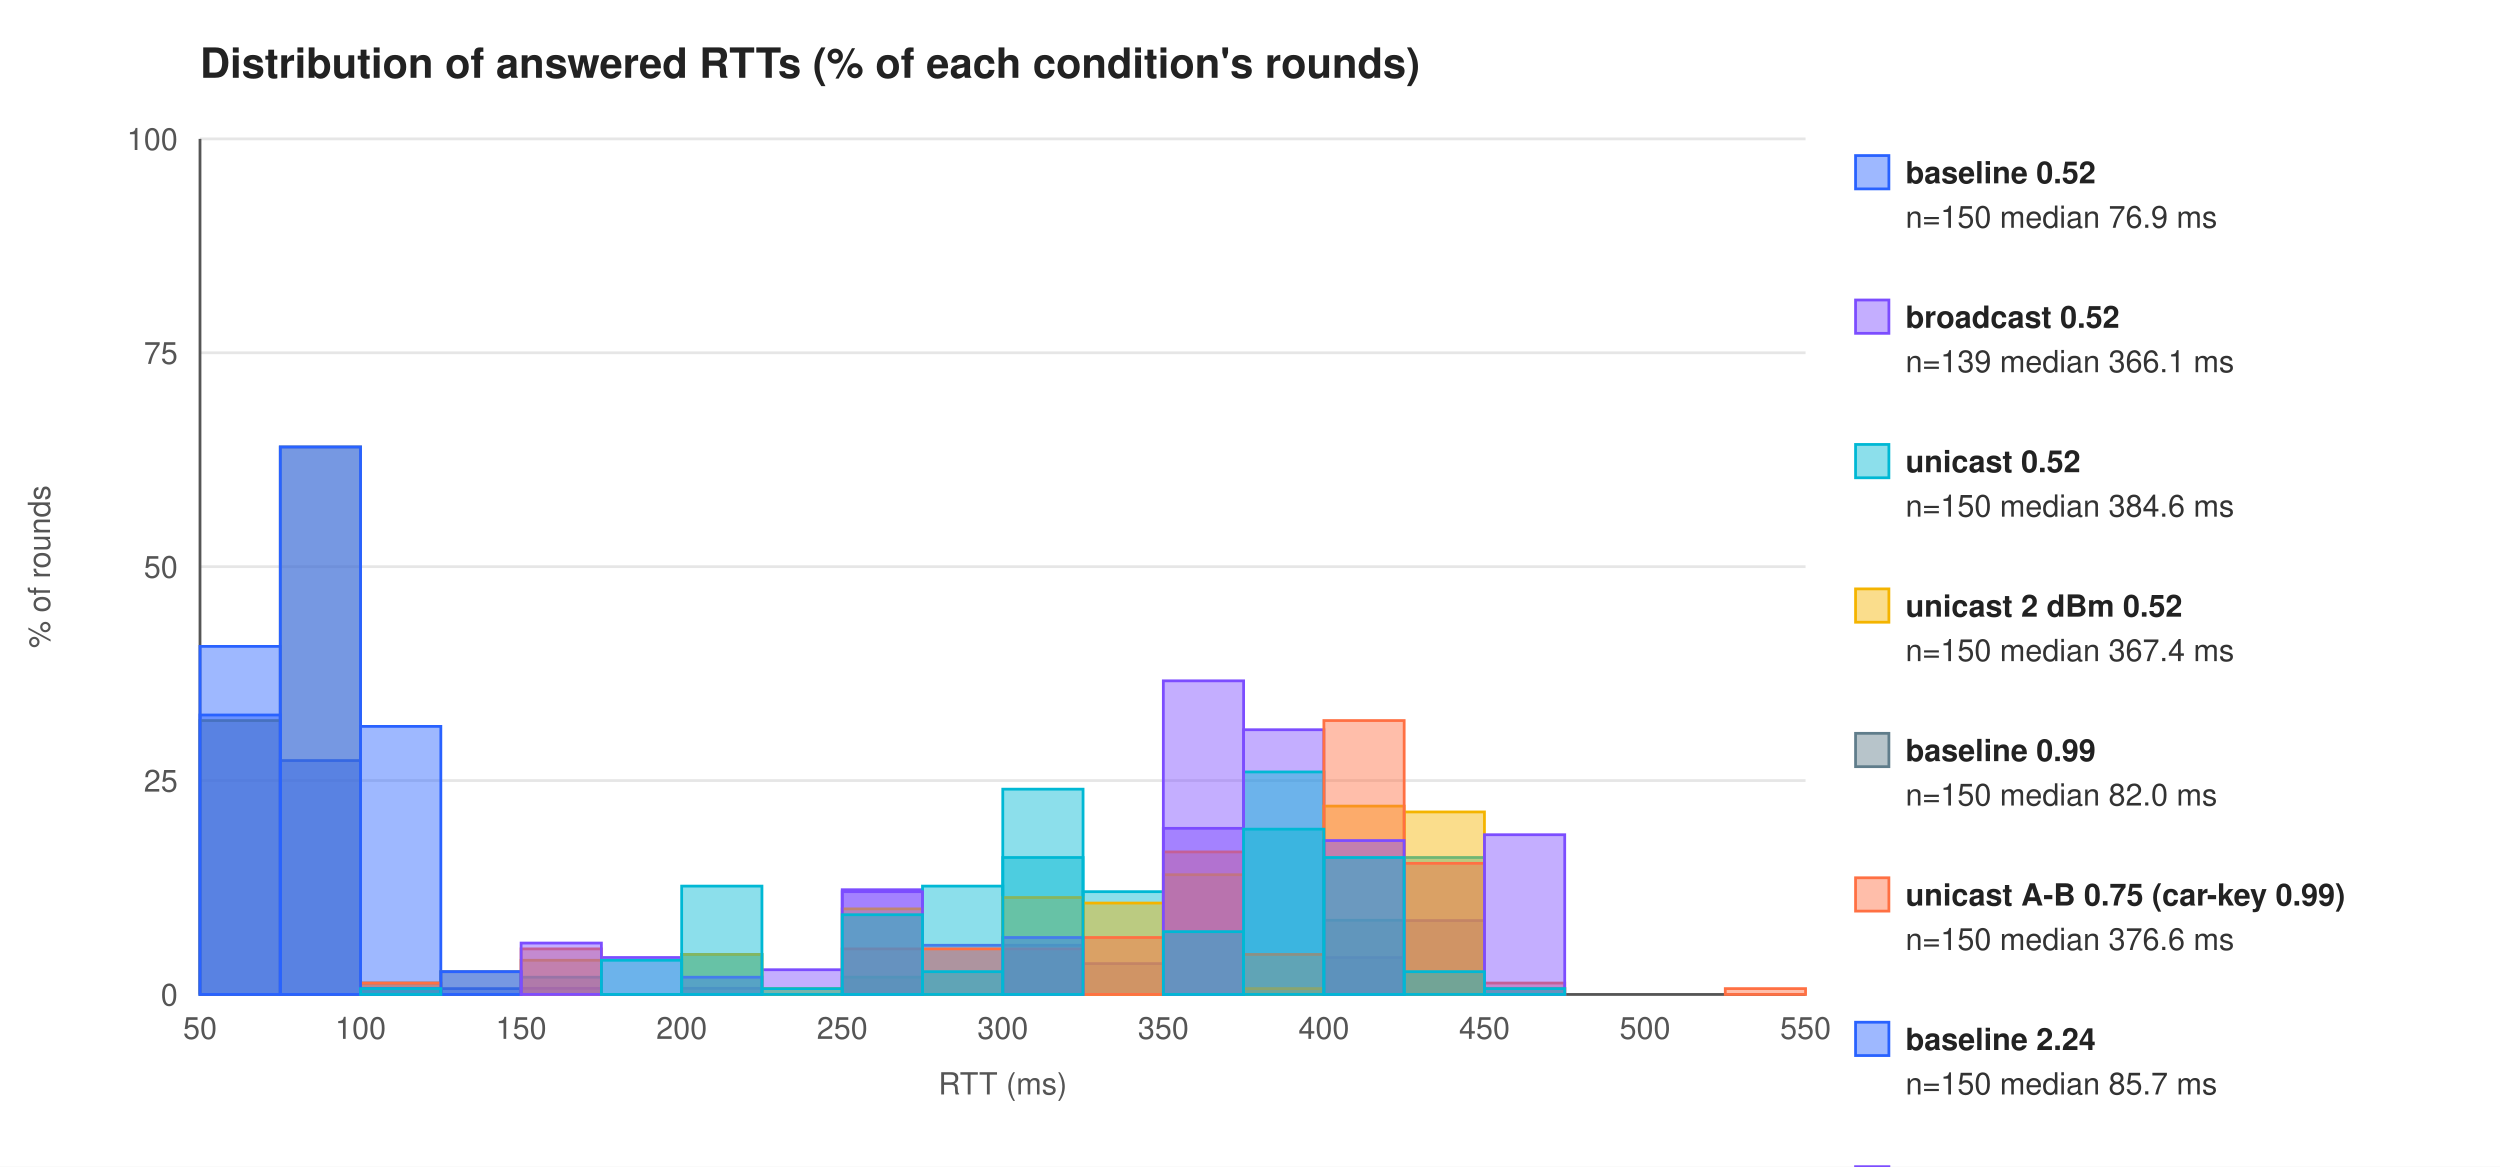
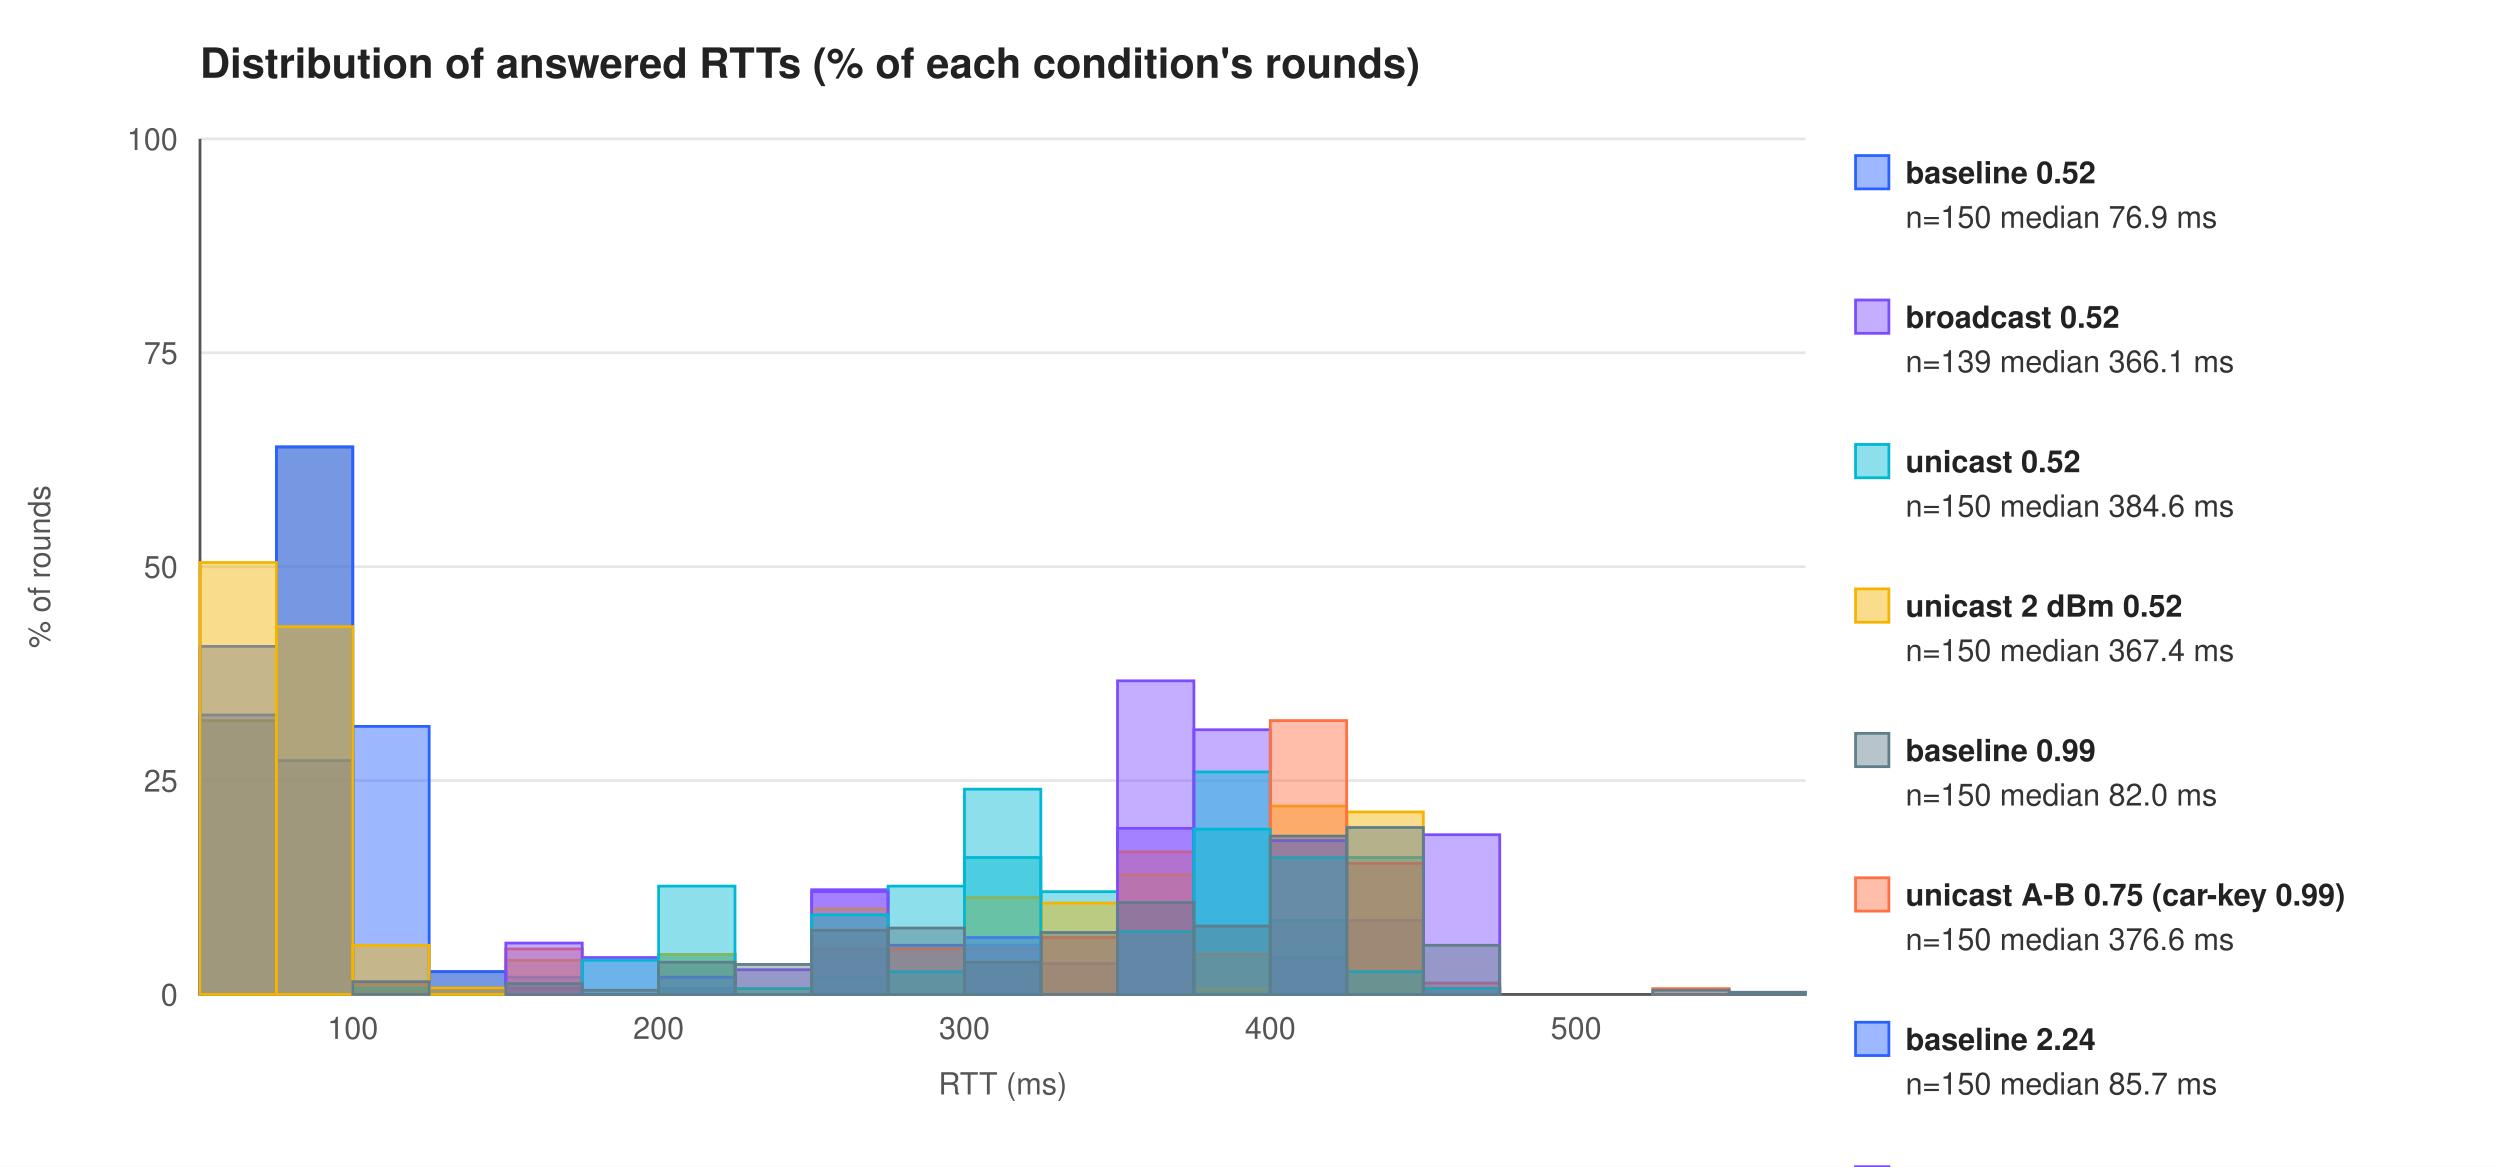
<svg xmlns="http://www.w3.org/2000/svg" width="900" height="420" viewBox="0 0 900 420">
  <rect width="100%" height="100%" fill="#ffffff" />
  <text x="72.0" y="28.0" font-size="15" text-anchor="start" fill="#222" font-weight="bold" style="font-family:Helvetica,Arial,sans-serif">Distribution of answered RTTs (% of each condition's rounds)</text>
  <line x1="72.0" y1="358.0" x2="650.0" y2="358.0" stroke="#e6e6e6" stroke-width="1" />
  <text x="64.0" y="362.0" font-size="11" text-anchor="end" fill="#555" font-weight="normal" style="font-family:Helvetica,Arial,sans-serif">0</text>
  <line x1="72.0" y1="281.0" x2="650.0" y2="281.0" stroke="#e6e6e6" stroke-width="1" />
  <text x="64.0" y="285.0" font-size="11" text-anchor="end" fill="#555" font-weight="normal" style="font-family:Helvetica,Arial,sans-serif">25</text>
  <line x1="72.0" y1="204.0" x2="650.0" y2="204.0" stroke="#e6e6e6" stroke-width="1" />
  <text x="64.0" y="208.0" font-size="11" text-anchor="end" fill="#555" font-weight="normal" style="font-family:Helvetica,Arial,sans-serif">50</text>
  <line x1="72.0" y1="127.0" x2="650.0" y2="127.0" stroke="#e6e6e6" stroke-width="1" />
  <text x="64.0" y="131.0" font-size="11" text-anchor="end" fill="#555" font-weight="normal" style="font-family:Helvetica,Arial,sans-serif">75</text>
  <line x1="72.0" y1="50.0" x2="650.0" y2="50.0" stroke="#e6e6e6" stroke-width="1" />
  <text x="64.0" y="54.0" font-size="11" text-anchor="end" fill="#555" font-weight="normal" style="font-family:Helvetica,Arial,sans-serif">100</text>
  <line x1="72.0" y1="50.0" x2="72.0" y2="358.0" stroke="#555" stroke-width="1" />
  <line x1="72.0" y1="358.0" x2="650.0" y2="358.0" stroke="#555" stroke-width="1" />
-   <text x="72.0" y="374.0" font-size="11" text-anchor="middle" fill="#555" font-weight="normal" style="font-family:Helvetica,Arial,sans-serif">50</text>
-   <text x="129.8" y="374.0" font-size="11" text-anchor="middle" fill="#555" font-weight="normal" style="font-family:Helvetica,Arial,sans-serif">100</text>
-   <text x="187.6" y="374.0" font-size="11" text-anchor="middle" fill="#555" font-weight="normal" style="font-family:Helvetica,Arial,sans-serif">150</text>
-   <text x="245.4" y="374.0" font-size="11" text-anchor="middle" fill="#555" font-weight="normal" style="font-family:Helvetica,Arial,sans-serif">200</text>
-   <text x="303.2" y="374.0" font-size="11" text-anchor="middle" fill="#555" font-weight="normal" style="font-family:Helvetica,Arial,sans-serif">250</text>
-   <text x="361.0" y="374.0" font-size="11" text-anchor="middle" fill="#555" font-weight="normal" style="font-family:Helvetica,Arial,sans-serif">300</text>
-   <text x="418.8" y="374.0" font-size="11" text-anchor="middle" fill="#555" font-weight="normal" style="font-family:Helvetica,Arial,sans-serif">350</text>
-   <text x="476.6" y="374.0" font-size="11" text-anchor="middle" fill="#555" font-weight="normal" style="font-family:Helvetica,Arial,sans-serif">400</text>
-   <text x="534.4" y="374.0" font-size="11" text-anchor="middle" fill="#555" font-weight="normal" style="font-family:Helvetica,Arial,sans-serif">450</text>
-   <text x="592.2" y="374.0" font-size="11" text-anchor="middle" fill="#555" font-weight="normal" style="font-family:Helvetica,Arial,sans-serif">500</text>
-   <text x="650.0" y="374.0" font-size="11" text-anchor="middle" fill="#555" font-weight="normal" style="font-family:Helvetica,Arial,sans-serif">550</text>
+   <text x="127.0" y="374.0" font-size="11" text-anchor="middle" fill="#555" font-weight="normal" style="font-family:Helvetica,Arial,sans-serif">100</text>
+   <text x="237.1" y="374.0" font-size="11" text-anchor="middle" fill="#555" font-weight="normal" style="font-family:Helvetica,Arial,sans-serif">200</text>
+   <text x="347.2" y="374.0" font-size="11" text-anchor="middle" fill="#555" font-weight="normal" style="font-family:Helvetica,Arial,sans-serif">300</text>
+   <text x="457.3" y="374.0" font-size="11" text-anchor="middle" fill="#555" font-weight="normal" style="font-family:Helvetica,Arial,sans-serif">400</text>
+   <text x="567.4" y="374.0" font-size="11" text-anchor="middle" fill="#555" font-weight="normal" style="font-family:Helvetica,Arial,sans-serif">500</text>
  <text x="361.0" y="394.0" font-size="11" text-anchor="middle" fill="#555" font-weight="normal" style="font-family:Helvetica,Arial,sans-serif">RTT (ms)</text>
  <text x="18.0" y="204.0" font-size="11" text-anchor="middle" fill="#555" font-weight="normal" transform="rotate(-90 18.0 204.0)" style="font-family:Helvetica,Arial,sans-serif">% of rounds</text>
-   <rect x="72.0" y="232.7" width="28.9" height="125.3" fill="#2962ff" fill-opacity="0.45" stroke="#2962ff" />
-   <rect x="100.9" y="273.8" width="28.9" height="84.2" fill="#2962ff" fill-opacity="0.45" stroke="#2962ff" />
-   <rect x="129.8" y="261.5" width="28.9" height="96.5" fill="#2962ff" fill-opacity="0.45" stroke="#2962ff" />
-   <rect x="158.7" y="355.9" width="28.9" height="2.1" fill="#2962ff" fill-opacity="0.45" stroke="#2962ff" />
-   <rect x="187.6" y="355.8" width="28.9" height="2.2" fill="#7c4dff" fill-opacity="0.45" stroke="#7c4dff" />
-   <rect x="216.5" y="344.7" width="28.9" height="13.3" fill="#7c4dff" fill-opacity="0.45" stroke="#7c4dff" />
-   <rect x="245.4" y="355.8" width="28.9" height="2.2" fill="#7c4dff" fill-opacity="0.45" stroke="#7c4dff" />
-   <rect x="274.3" y="349.1" width="28.9" height="8.9" fill="#7c4dff" fill-opacity="0.45" stroke="#7c4dff" />
-   <rect x="303.2" y="320.3" width="28.9" height="37.7" fill="#7c4dff" fill-opacity="0.45" stroke="#7c4dff" />
-   <rect x="332.1" y="340.3" width="28.9" height="17.7" fill="#7c4dff" fill-opacity="0.45" stroke="#7c4dff" />
-   <rect x="361.0" y="340.3" width="28.9" height="17.7" fill="#7c4dff" fill-opacity="0.45" stroke="#7c4dff" />
-   <rect x="389.9" y="346.9" width="28.9" height="11.1" fill="#7c4dff" fill-opacity="0.45" stroke="#7c4dff" />
-   <rect x="418.8" y="298.2" width="28.9" height="59.8" fill="#7c4dff" fill-opacity="0.45" stroke="#7c4dff" />
-   <rect x="447.7" y="262.7" width="28.9" height="95.3" fill="#7c4dff" fill-opacity="0.45" stroke="#7c4dff" />
-   <rect x="476.6" y="344.7" width="28.9" height="13.3" fill="#7c4dff" fill-opacity="0.45" stroke="#7c4dff" />
-   <rect x="505.5" y="331.4" width="28.9" height="26.6" fill="#7c4dff" fill-opacity="0.45" stroke="#7c4dff" />
-   <rect x="534.4" y="355.8" width="28.9" height="2.2" fill="#7c4dff" fill-opacity="0.45" stroke="#7c4dff" />
-   <rect x="187.6" y="351.8" width="28.9" height="6.2" fill="#00b8d4" fill-opacity="0.45" stroke="#00b8d4" />
-   <rect x="245.4" y="343.6" width="28.9" height="14.4" fill="#00b8d4" fill-opacity="0.45" stroke="#00b8d4" />
-   <rect x="303.2" y="351.8" width="28.9" height="6.2" fill="#00b8d4" fill-opacity="0.45" stroke="#00b8d4" />
-   <rect x="332.1" y="319.0" width="28.9" height="39.0" fill="#00b8d4" fill-opacity="0.45" stroke="#00b8d4" />
-   <rect x="361.0" y="308.7" width="28.9" height="49.3" fill="#00b8d4" fill-opacity="0.45" stroke="#00b8d4" />
-   <rect x="389.9" y="321.0" width="28.9" height="37.0" fill="#00b8d4" fill-opacity="0.45" stroke="#00b8d4" />
-   <rect x="447.7" y="277.9" width="28.9" height="80.1" fill="#00b8d4" fill-opacity="0.45" stroke="#00b8d4" />
-   <rect x="476.6" y="331.3" width="28.9" height="26.7" fill="#00b8d4" fill-opacity="0.45" stroke="#00b8d4" />
-   <rect x="505.5" y="308.7" width="28.9" height="49.3" fill="#00b8d4" fill-opacity="0.45" stroke="#00b8d4" />
-   <rect x="187.6" y="345.7" width="28.9" height="12.3" fill="#f4b400" fill-opacity="0.45" stroke="#f4b400" />
-   <rect x="245.4" y="343.6" width="28.9" height="14.4" fill="#f4b400" fill-opacity="0.45" stroke="#f4b400" />
-   <rect x="274.3" y="355.9" width="28.9" height="2.1" fill="#f4b400" fill-opacity="0.45" stroke="#f4b400" />
-   <rect x="303.2" y="327.2" width="28.9" height="30.8" fill="#f4b400" fill-opacity="0.45" stroke="#f4b400" />
-   <rect x="361.0" y="323.1" width="28.9" height="34.9" fill="#f4b400" fill-opacity="0.45" stroke="#f4b400" />
-   <rect x="389.9" y="325.1" width="28.9" height="32.9" fill="#f4b400" fill-opacity="0.45" stroke="#f4b400" />
-   <rect x="418.8" y="314.9" width="28.9" height="43.1" fill="#f4b400" fill-opacity="0.45" stroke="#f4b400" />
-   <rect x="447.7" y="355.9" width="28.9" height="2.1" fill="#f4b400" fill-opacity="0.45" stroke="#f4b400" />
-   <rect x="476.6" y="290.2" width="28.9" height="67.8" fill="#f4b400" fill-opacity="0.45" stroke="#f4b400" />
-   <rect x="505.5" y="292.3" width="28.9" height="65.7" fill="#f4b400" fill-opacity="0.45" stroke="#f4b400" />
-   <rect x="534.4" y="355.9" width="28.9" height="2.1" fill="#f4b400" fill-opacity="0.45" stroke="#f4b400" />
-   <rect x="72.0" y="259.4" width="28.9" height="98.6" fill="#607d8b" fill-opacity="0.45" stroke="#607d8b" />
-   <rect x="100.9" y="160.9" width="28.9" height="197.1" fill="#607d8b" fill-opacity="0.45" stroke="#607d8b" />
-   <rect x="129.8" y="353.9" width="28.9" height="4.1" fill="#607d8b" fill-opacity="0.45" stroke="#607d8b" />
-   <rect x="158.7" y="349.8" width="28.9" height="8.2" fill="#607d8b" fill-opacity="0.45" stroke="#607d8b" />
-   <rect x="129.8" y="353.9" width="28.9" height="4.1" fill="#ff7043" fill-opacity="0.45" stroke="#ff7043" />
-   <rect x="187.6" y="341.6" width="28.9" height="16.4" fill="#ff7043" fill-opacity="0.45" stroke="#ff7043" />
-   <rect x="303.2" y="341.6" width="28.9" height="16.4" fill="#ff7043" fill-opacity="0.45" stroke="#ff7043" />
-   <rect x="332.1" y="341.6" width="28.9" height="16.4" fill="#ff7043" fill-opacity="0.45" stroke="#ff7043" />
-   <rect x="361.0" y="341.6" width="28.9" height="16.4" fill="#ff7043" fill-opacity="0.45" stroke="#ff7043" />
-   <rect x="389.9" y="337.5" width="28.9" height="20.5" fill="#ff7043" fill-opacity="0.45" stroke="#ff7043" />
-   <rect x="418.8" y="306.7" width="28.9" height="51.3" fill="#ff7043" fill-opacity="0.45" stroke="#ff7043" />
-   <rect x="447.7" y="343.6" width="28.9" height="14.4" fill="#ff7043" fill-opacity="0.45" stroke="#ff7043" />
-   <rect x="476.6" y="259.4" width="28.9" height="98.6" fill="#ff7043" fill-opacity="0.45" stroke="#ff7043" />
-   <rect x="505.5" y="310.8" width="28.9" height="47.2" fill="#ff7043" fill-opacity="0.45" stroke="#ff7043" />
-   <rect x="534.4" y="353.9" width="28.9" height="4.1" fill="#ff7043" fill-opacity="0.45" stroke="#ff7043" />
-   <rect x="621.1" y="355.9" width="28.9" height="2.1" fill="#ff7043" fill-opacity="0.45" stroke="#ff7043" />
-   <rect x="72.0" y="257.4" width="28.9" height="100.6" fill="#2962ff" fill-opacity="0.45" stroke="#2962ff" />
-   <rect x="100.9" y="160.9" width="28.9" height="197.1" fill="#2962ff" fill-opacity="0.45" stroke="#2962ff" />
-   <rect x="129.8" y="355.9" width="28.9" height="2.1" fill="#2962ff" fill-opacity="0.45" stroke="#2962ff" />
-   <rect x="158.7" y="349.8" width="28.9" height="8.2" fill="#2962ff" fill-opacity="0.45" stroke="#2962ff" />
-   <rect x="187.6" y="339.5" width="28.9" height="18.5" fill="#7c4dff" fill-opacity="0.45" stroke="#7c4dff" />
-   <rect x="245.4" y="351.8" width="28.9" height="6.2" fill="#7c4dff" fill-opacity="0.45" stroke="#7c4dff" />
-   <rect x="303.2" y="321.0" width="28.9" height="37.0" fill="#7c4dff" fill-opacity="0.45" stroke="#7c4dff" />
-   <rect x="361.0" y="337.5" width="28.9" height="20.5" fill="#7c4dff" fill-opacity="0.45" stroke="#7c4dff" />
-   <rect x="418.8" y="245.1" width="28.9" height="112.9" fill="#7c4dff" fill-opacity="0.45" stroke="#7c4dff" />
-   <rect x="476.6" y="302.6" width="28.9" height="55.4" fill="#7c4dff" fill-opacity="0.45" stroke="#7c4dff" />
-   <rect x="534.4" y="300.5" width="28.9" height="57.5" fill="#7c4dff" fill-opacity="0.45" stroke="#7c4dff" />
-   <rect x="129.8" y="355.9" width="28.9" height="2.1" fill="#00b8d4" fill-opacity="0.45" stroke="#00b8d4" />
-   <rect x="216.5" y="345.7" width="28.9" height="12.3" fill="#00b8d4" fill-opacity="0.45" stroke="#00b8d4" />
-   <rect x="245.4" y="319.0" width="28.9" height="39.0" fill="#00b8d4" fill-opacity="0.45" stroke="#00b8d4" />
-   <rect x="274.3" y="355.9" width="28.9" height="2.1" fill="#00b8d4" fill-opacity="0.45" stroke="#00b8d4" />
-   <rect x="303.2" y="329.3" width="28.9" height="28.7" fill="#00b8d4" fill-opacity="0.45" stroke="#00b8d4" />
-   <rect x="332.1" y="349.8" width="28.9" height="8.2" fill="#00b8d4" fill-opacity="0.45" stroke="#00b8d4" />
-   <rect x="361.0" y="284.1" width="28.9" height="73.9" fill="#00b8d4" fill-opacity="0.45" stroke="#00b8d4" />
-   <rect x="418.8" y="335.4" width="28.9" height="22.6" fill="#00b8d4" fill-opacity="0.45" stroke="#00b8d4" />
-   <rect x="447.7" y="298.5" width="28.9" height="59.5" fill="#00b8d4" fill-opacity="0.45" stroke="#00b8d4" />
-   <rect x="476.6" y="308.7" width="28.9" height="49.3" fill="#00b8d4" fill-opacity="0.45" stroke="#00b8d4" />
-   <rect x="505.5" y="349.8" width="28.9" height="8.2" fill="#00b8d4" fill-opacity="0.45" stroke="#00b8d4" />
-   <rect x="534.4" y="355.9" width="28.9" height="2.1" fill="#00b8d4" fill-opacity="0.45" stroke="#00b8d4" />
+   <rect x="72.0" y="232.7" width="27.5" height="125.3" fill="#2962ff" fill-opacity="0.45" stroke="#2962ff" />
+   <rect x="99.5" y="273.8" width="27.5" height="84.2" fill="#2962ff" fill-opacity="0.45" stroke="#2962ff" />
+   <rect x="127.0" y="261.5" width="27.5" height="96.5" fill="#2962ff" fill-opacity="0.45" stroke="#2962ff" />
+   <rect x="154.6" y="355.9" width="27.5" height="2.1" fill="#2962ff" fill-opacity="0.45" stroke="#2962ff" />
+   <rect x="182.1" y="355.8" width="27.5" height="2.2" fill="#7c4dff" fill-opacity="0.45" stroke="#7c4dff" />
+   <rect x="209.6" y="344.7" width="27.5" height="13.3" fill="#7c4dff" fill-opacity="0.45" stroke="#7c4dff" />
+   <rect x="237.1" y="355.8" width="27.5" height="2.2" fill="#7c4dff" fill-opacity="0.45" stroke="#7c4dff" />
+   <rect x="264.7" y="349.1" width="27.5" height="8.9" fill="#7c4dff" fill-opacity="0.45" stroke="#7c4dff" />
+   <rect x="292.2" y="320.3" width="27.5" height="37.7" fill="#7c4dff" fill-opacity="0.45" stroke="#7c4dff" />
+   <rect x="319.7" y="340.3" width="27.5" height="17.7" fill="#7c4dff" fill-opacity="0.45" stroke="#7c4dff" />
+   <rect x="347.2" y="340.3" width="27.5" height="17.7" fill="#7c4dff" fill-opacity="0.45" stroke="#7c4dff" />
+   <rect x="374.8" y="346.9" width="27.5" height="11.1" fill="#7c4dff" fill-opacity="0.45" stroke="#7c4dff" />
+   <rect x="402.3" y="298.2" width="27.5" height="59.8" fill="#7c4dff" fill-opacity="0.45" stroke="#7c4dff" />
+   <rect x="429.8" y="262.7" width="27.5" height="95.3" fill="#7c4dff" fill-opacity="0.45" stroke="#7c4dff" />
+   <rect x="457.3" y="344.7" width="27.5" height="13.3" fill="#7c4dff" fill-opacity="0.45" stroke="#7c4dff" />
+   <rect x="484.9" y="331.4" width="27.5" height="26.6" fill="#7c4dff" fill-opacity="0.45" stroke="#7c4dff" />
+   <rect x="512.4" y="355.8" width="27.5" height="2.2" fill="#7c4dff" fill-opacity="0.45" stroke="#7c4dff" />
+   <rect x="182.1" y="351.8" width="27.5" height="6.2" fill="#00b8d4" fill-opacity="0.45" stroke="#00b8d4" />
+   <rect x="237.1" y="343.6" width="27.5" height="14.4" fill="#00b8d4" fill-opacity="0.45" stroke="#00b8d4" />
+   <rect x="292.2" y="351.8" width="27.5" height="6.2" fill="#00b8d4" fill-opacity="0.45" stroke="#00b8d4" />
+   <rect x="319.7" y="319.0" width="27.5" height="39.0" fill="#00b8d4" fill-opacity="0.45" stroke="#00b8d4" />
+   <rect x="347.2" y="308.7" width="27.5" height="49.3" fill="#00b8d4" fill-opacity="0.45" stroke="#00b8d4" />
+   <rect x="374.8" y="321.0" width="27.5" height="37.0" fill="#00b8d4" fill-opacity="0.45" stroke="#00b8d4" />
+   <rect x="429.8" y="277.9" width="27.5" height="80.1" fill="#00b8d4" fill-opacity="0.45" stroke="#00b8d4" />
+   <rect x="457.3" y="331.3" width="27.5" height="26.7" fill="#00b8d4" fill-opacity="0.45" stroke="#00b8d4" />
+   <rect x="484.9" y="308.7" width="27.5" height="49.3" fill="#00b8d4" fill-opacity="0.45" stroke="#00b8d4" />
+   <rect x="182.1" y="345.7" width="27.5" height="12.3" fill="#f4b400" fill-opacity="0.45" stroke="#f4b400" />
+   <rect x="237.1" y="343.6" width="27.5" height="14.4" fill="#f4b400" fill-opacity="0.45" stroke="#f4b400" />
+   <rect x="264.7" y="355.9" width="27.5" height="2.1" fill="#f4b400" fill-opacity="0.45" stroke="#f4b400" />
+   <rect x="292.2" y="327.2" width="27.5" height="30.8" fill="#f4b400" fill-opacity="0.45" stroke="#f4b400" />
+   <rect x="347.2" y="323.1" width="27.5" height="34.9" fill="#f4b400" fill-opacity="0.45" stroke="#f4b400" />
+   <rect x="374.8" y="325.1" width="27.5" height="32.9" fill="#f4b400" fill-opacity="0.45" stroke="#f4b400" />
+   <rect x="402.3" y="314.9" width="27.5" height="43.1" fill="#f4b400" fill-opacity="0.45" stroke="#f4b400" />
+   <rect x="429.8" y="355.9" width="27.5" height="2.1" fill="#f4b400" fill-opacity="0.45" stroke="#f4b400" />
+   <rect x="457.3" y="290.2" width="27.5" height="67.8" fill="#f4b400" fill-opacity="0.45" stroke="#f4b400" />
+   <rect x="484.9" y="292.3" width="27.5" height="65.7" fill="#f4b400" fill-opacity="0.45" stroke="#f4b400" />
+   <rect x="512.4" y="355.9" width="27.5" height="2.1" fill="#f4b400" fill-opacity="0.45" stroke="#f4b400" />
+   <rect x="72.0" y="259.4" width="27.5" height="98.6" fill="#607d8b" fill-opacity="0.45" stroke="#607d8b" />
+   <rect x="99.5" y="160.9" width="27.5" height="197.1" fill="#607d8b" fill-opacity="0.45" stroke="#607d8b" />
+   <rect x="127.0" y="353.9" width="27.5" height="4.1" fill="#607d8b" fill-opacity="0.45" stroke="#607d8b" />
+   <rect x="154.6" y="349.8" width="27.5" height="8.2" fill="#607d8b" fill-opacity="0.45" stroke="#607d8b" />
+   <rect x="127.0" y="353.9" width="27.5" height="4.1" fill="#ff7043" fill-opacity="0.45" stroke="#ff7043" />
+   <rect x="182.1" y="341.6" width="27.5" height="16.4" fill="#ff7043" fill-opacity="0.45" stroke="#ff7043" />
+   <rect x="292.2" y="341.6" width="27.5" height="16.4" fill="#ff7043" fill-opacity="0.45" stroke="#ff7043" />
+   <rect x="319.7" y="341.6" width="27.5" height="16.4" fill="#ff7043" fill-opacity="0.45" stroke="#ff7043" />
+   <rect x="347.2" y="341.6" width="27.5" height="16.4" fill="#ff7043" fill-opacity="0.45" stroke="#ff7043" />
+   <rect x="374.8" y="337.5" width="27.5" height="20.5" fill="#ff7043" fill-opacity="0.45" stroke="#ff7043" />
+   <rect x="402.3" y="306.7" width="27.5" height="51.3" fill="#ff7043" fill-opacity="0.45" stroke="#ff7043" />
+   <rect x="429.8" y="343.6" width="27.5" height="14.4" fill="#ff7043" fill-opacity="0.45" stroke="#ff7043" />
+   <rect x="457.3" y="259.4" width="27.5" height="98.6" fill="#ff7043" fill-opacity="0.45" stroke="#ff7043" />
+   <rect x="484.9" y="310.8" width="27.5" height="47.2" fill="#ff7043" fill-opacity="0.45" stroke="#ff7043" />
+   <rect x="512.4" y="353.9" width="27.5" height="4.1" fill="#ff7043" fill-opacity="0.45" stroke="#ff7043" />
+   <rect x="595.0" y="355.9" width="27.5" height="2.1" fill="#ff7043" fill-opacity="0.45" stroke="#ff7043" />
+   <rect x="72.0" y="257.4" width="27.5" height="100.6" fill="#2962ff" fill-opacity="0.45" stroke="#2962ff" />
+   <rect x="99.5" y="160.9" width="27.5" height="197.1" fill="#2962ff" fill-opacity="0.45" stroke="#2962ff" />
+   <rect x="127.0" y="355.9" width="27.5" height="2.1" fill="#2962ff" fill-opacity="0.45" stroke="#2962ff" />
+   <rect x="154.6" y="349.8" width="27.5" height="8.2" fill="#2962ff" fill-opacity="0.45" stroke="#2962ff" />
+   <rect x="182.1" y="339.5" width="27.5" height="18.5" fill="#7c4dff" fill-opacity="0.45" stroke="#7c4dff" />
+   <rect x="237.1" y="351.8" width="27.5" height="6.2" fill="#7c4dff" fill-opacity="0.45" stroke="#7c4dff" />
+   <rect x="292.2" y="321.0" width="27.5" height="37.0" fill="#7c4dff" fill-opacity="0.45" stroke="#7c4dff" />
+   <rect x="347.2" y="337.5" width="27.5" height="20.5" fill="#7c4dff" fill-opacity="0.45" stroke="#7c4dff" />
+   <rect x="402.3" y="245.1" width="27.5" height="112.9" fill="#7c4dff" fill-opacity="0.45" stroke="#7c4dff" />
+   <rect x="457.3" y="302.6" width="27.5" height="55.4" fill="#7c4dff" fill-opacity="0.45" stroke="#7c4dff" />
+   <rect x="512.4" y="300.5" width="27.5" height="57.5" fill="#7c4dff" fill-opacity="0.45" stroke="#7c4dff" />
+   <rect x="127.0" y="355.9" width="27.5" height="2.1" fill="#00b8d4" fill-opacity="0.45" stroke="#00b8d4" />
+   <rect x="209.6" y="345.7" width="27.5" height="12.3" fill="#00b8d4" fill-opacity="0.45" stroke="#00b8d4" />
+   <rect x="237.1" y="319.0" width="27.5" height="39.0" fill="#00b8d4" fill-opacity="0.45" stroke="#00b8d4" />
+   <rect x="264.7" y="355.9" width="27.5" height="2.1" fill="#00b8d4" fill-opacity="0.45" stroke="#00b8d4" />
+   <rect x="292.2" y="329.3" width="27.5" height="28.7" fill="#00b8d4" fill-opacity="0.45" stroke="#00b8d4" />
+   <rect x="319.7" y="349.8" width="27.5" height="8.2" fill="#00b8d4" fill-opacity="0.45" stroke="#00b8d4" />
+   <rect x="347.2" y="284.1" width="27.5" height="73.9" fill="#00b8d4" fill-opacity="0.45" stroke="#00b8d4" />
+   <rect x="402.3" y="335.4" width="27.5" height="22.6" fill="#00b8d4" fill-opacity="0.45" stroke="#00b8d4" />
+   <rect x="429.8" y="298.5" width="27.5" height="59.5" fill="#00b8d4" fill-opacity="0.45" stroke="#00b8d4" />
+   <rect x="457.3" y="308.7" width="27.5" height="49.3" fill="#00b8d4" fill-opacity="0.45" stroke="#00b8d4" />
+   <rect x="484.9" y="349.8" width="27.5" height="8.2" fill="#00b8d4" fill-opacity="0.45" stroke="#00b8d4" />
+   <rect x="512.4" y="355.9" width="27.5" height="2.1" fill="#00b8d4" fill-opacity="0.45" stroke="#00b8d4" />
+   <rect x="72.0" y="202.5" width="27.5" height="155.5" fill="#f4b400" fill-opacity="0.45" stroke="#f4b400" />
+   <rect x="99.5" y="225.6" width="27.5" height="132.4" fill="#f4b400" fill-opacity="0.45" stroke="#f4b400" />
+   <rect x="127.0" y="340.3" width="27.5" height="17.7" fill="#f4b400" fill-opacity="0.45" stroke="#f4b400" />
+   <rect x="154.6" y="355.7" width="27.5" height="2.3" fill="#f4b400" fill-opacity="0.45" stroke="#f4b400" />
+   <rect x="127.0" y="353.4" width="27.5" height="4.6" fill="#607d8b" fill-opacity="0.45" stroke="#607d8b" />
+   <rect x="182.1" y="354.1" width="27.5" height="3.9" fill="#607d8b" fill-opacity="0.45" stroke="#607d8b" />
+   <rect x="209.6" y="356.5" width="27.5" height="1.5" fill="#607d8b" fill-opacity="0.45" stroke="#607d8b" />
+   <rect x="237.1" y="346.4" width="27.5" height="11.6" fill="#607d8b" fill-opacity="0.45" stroke="#607d8b" />
+   <rect x="264.7" y="347.2" width="27.5" height="10.8" fill="#607d8b" fill-opacity="0.45" stroke="#607d8b" />
+   <rect x="292.2" y="334.9" width="27.5" height="23.1" fill="#607d8b" fill-opacity="0.45" stroke="#607d8b" />
+   <rect x="319.7" y="334.1" width="27.5" height="23.9" fill="#607d8b" fill-opacity="0.45" stroke="#607d8b" />
+   <rect x="347.2" y="346.4" width="27.5" height="11.6" fill="#607d8b" fill-opacity="0.45" stroke="#607d8b" />
+   <rect x="374.8" y="335.7" width="27.5" height="22.3" fill="#607d8b" fill-opacity="0.45" stroke="#607d8b" />
+   <rect x="402.3" y="324.9" width="27.5" height="33.1" fill="#607d8b" fill-opacity="0.45" stroke="#607d8b" />
+   <rect x="429.8" y="333.4" width="27.5" height="24.6" fill="#607d8b" fill-opacity="0.45" stroke="#607d8b" />
+   <rect x="457.3" y="301.0" width="27.5" height="57.0" fill="#607d8b" fill-opacity="0.45" stroke="#607d8b" />
+   <rect x="484.9" y="297.9" width="27.5" height="60.1" fill="#607d8b" fill-opacity="0.45" stroke="#607d8b" />
+   <rect x="512.4" y="340.3" width="27.5" height="17.7" fill="#607d8b" fill-opacity="0.45" stroke="#607d8b" />
+   <rect x="595.0" y="356.5" width="27.5" height="1.5" fill="#607d8b" fill-opacity="0.45" stroke="#607d8b" />
+   <rect x="622.5" y="357.2" width="27.5" height="0.8" fill="#607d8b" fill-opacity="0.45" stroke="#607d8b" />
  <rect x="668.0" y="56.0" width="12.0" height="12.0" fill="#2962ff" fill-opacity="0.45" stroke="#2962ff" />
  <text x="686.0" y="66.0" font-size="11" text-anchor="start" fill="#222" font-weight="bold" style="font-family:Helvetica,Arial,sans-serif">baseline 0.52</text>
  <text x="686.0" y="82.0" font-size="11" text-anchor="start" fill="#333" font-weight="normal" style="font-family:Helvetica,Arial,sans-serif">n=150  median 76.9 ms</text>
  <rect x="668.0" y="108.0" width="12.0" height="12.0" fill="#7c4dff" fill-opacity="0.45" stroke="#7c4dff" />
  <text x="686.0" y="118.0" font-size="11" text-anchor="start" fill="#222" font-weight="bold" style="font-family:Helvetica,Arial,sans-serif">broadcast 0.52</text>
  <text x="686.0" y="134.0" font-size="11" text-anchor="start" fill="#333" font-weight="normal" style="font-family:Helvetica,Arial,sans-serif">n=139  median 366.1 ms</text>
  <rect x="668.0" y="160.0" width="12.0" height="12.0" fill="#00b8d4" fill-opacity="0.45" stroke="#00b8d4" />
  <text x="686.0" y="170.0" font-size="11" text-anchor="start" fill="#222" font-weight="bold" style="font-family:Helvetica,Arial,sans-serif">unicast 0.52</text>
  <text x="686.0" y="186.0" font-size="11" text-anchor="start" fill="#333" font-weight="normal" style="font-family:Helvetica,Arial,sans-serif">n=150  median 384.6 ms</text>
  <rect x="668.0" y="212.0" width="12.0" height="12.0" fill="#f4b400" fill-opacity="0.45" stroke="#f4b400" />
  <text x="686.0" y="222.0" font-size="11" text-anchor="start" fill="#222" font-weight="bold" style="font-family:Helvetica,Arial,sans-serif">unicast 2 dBm 0.52</text>
  <text x="686.0" y="238.0" font-size="11" text-anchor="start" fill="#333" font-weight="normal" style="font-family:Helvetica,Arial,sans-serif">n=150  median 367.4 ms</text>
  <rect x="668.0" y="264.0" width="12.0" height="12.0" fill="#607d8b" fill-opacity="0.45" stroke="#607d8b" />
  <text x="686.0" y="274.0" font-size="11" text-anchor="start" fill="#222" font-weight="bold" style="font-family:Helvetica,Arial,sans-serif">baseline 0.99</text>
  <text x="686.0" y="290.0" font-size="11" text-anchor="start" fill="#333" font-weight="normal" style="font-family:Helvetica,Arial,sans-serif">n=150  median 82.0 ms</text>
  <rect x="668.0" y="316.0" width="12.0" height="12.0" fill="#ff7043" fill-opacity="0.45" stroke="#ff7043" />
  <text x="686.0" y="326.0" font-size="11" text-anchor="start" fill="#222" font-weight="bold" style="font-family:Helvetica,Arial,sans-serif">unicast A-B 0.75 (car-key 0.99)</text>
  <text x="686.0" y="342.0" font-size="11" text-anchor="start" fill="#333" font-weight="normal" style="font-family:Helvetica,Arial,sans-serif">n=150  median 376.6 ms</text>
  <rect x="668.0" y="368.0" width="12.0" height="12.0" fill="#2962ff" fill-opacity="0.45" stroke="#2962ff" />
  <text x="686.0" y="378.0" font-size="11" text-anchor="start" fill="#222" font-weight="bold" style="font-family:Helvetica,Arial,sans-serif">baseline 2.24</text>
  <text x="686.0" y="394.0" font-size="11" text-anchor="start" fill="#333" font-weight="normal" style="font-family:Helvetica,Arial,sans-serif">n=150  median 85.7 ms</text>
  <rect x="668.0" y="420.0" width="12.0" height="12.0" fill="#7c4dff" fill-opacity="0.45" stroke="#7c4dff" />
  <text x="686.0" y="430.0" font-size="11" text-anchor="start" fill="#222" font-weight="bold" style="font-family:Helvetica,Arial,sans-serif">unicast A-B 2 (car-key 2.24)</text>
  <text x="686.0" y="446.0" font-size="11" text-anchor="start" fill="#333" font-weight="normal" style="font-family:Helvetica,Arial,sans-serif">n=150  median 364.5 ms</text>
  <rect x="668.0" y="472.0" width="12.0" height="12.0" fill="#00b8d4" fill-opacity="0.45" stroke="#00b8d4" />
  <text x="686.0" y="482.0" font-size="11" text-anchor="start" fill="#222" font-weight="bold" style="font-family:Helvetica,Arial,sans-serif">unicast A-B 2 TX 2 dBm (car-key 2.24)</text>
  <text x="686.0" y="498.0" font-size="11" text-anchor="start" fill="#333" font-weight="normal" style="font-family:Helvetica,Arial,sans-serif">n=150  median 316.2 ms</text>
+   <rect x="668.0" y="524.0" width="12.0" height="12.0" fill="#f4b400" fill-opacity="0.45" stroke="#f4b400" />
+   <text x="686.0" y="534.0" font-size="11" text-anchor="start" fill="#222" font-weight="bold" style="font-family:Helvetica,Arial,sans-serif">baseline 2.24 M-19</text>
+   <text x="686.0" y="550.0" font-size="11" text-anchor="start" fill="#333" font-weight="normal" style="font-family:Helvetica,Arial,sans-serif">n=400  median 74.7 ms</text>
+   <rect x="668.0" y="576.0" width="12.0" height="12.0" fill="#607d8b" fill-opacity="0.45" stroke="#607d8b" />
+   <text x="686.0" y="586.0" font-size="11" text-anchor="start" fill="#222" font-weight="bold" style="font-family:Helvetica,Arial,sans-serif">unicast A-B 2 M-19 (car-key 2.24)</text>
+   <text x="686.0" y="602.0" font-size="11" text-anchor="start" fill="#333" font-weight="normal" style="font-family:Helvetica,Arial,sans-serif">n=400  median 397.5 ms</text>
</svg>
